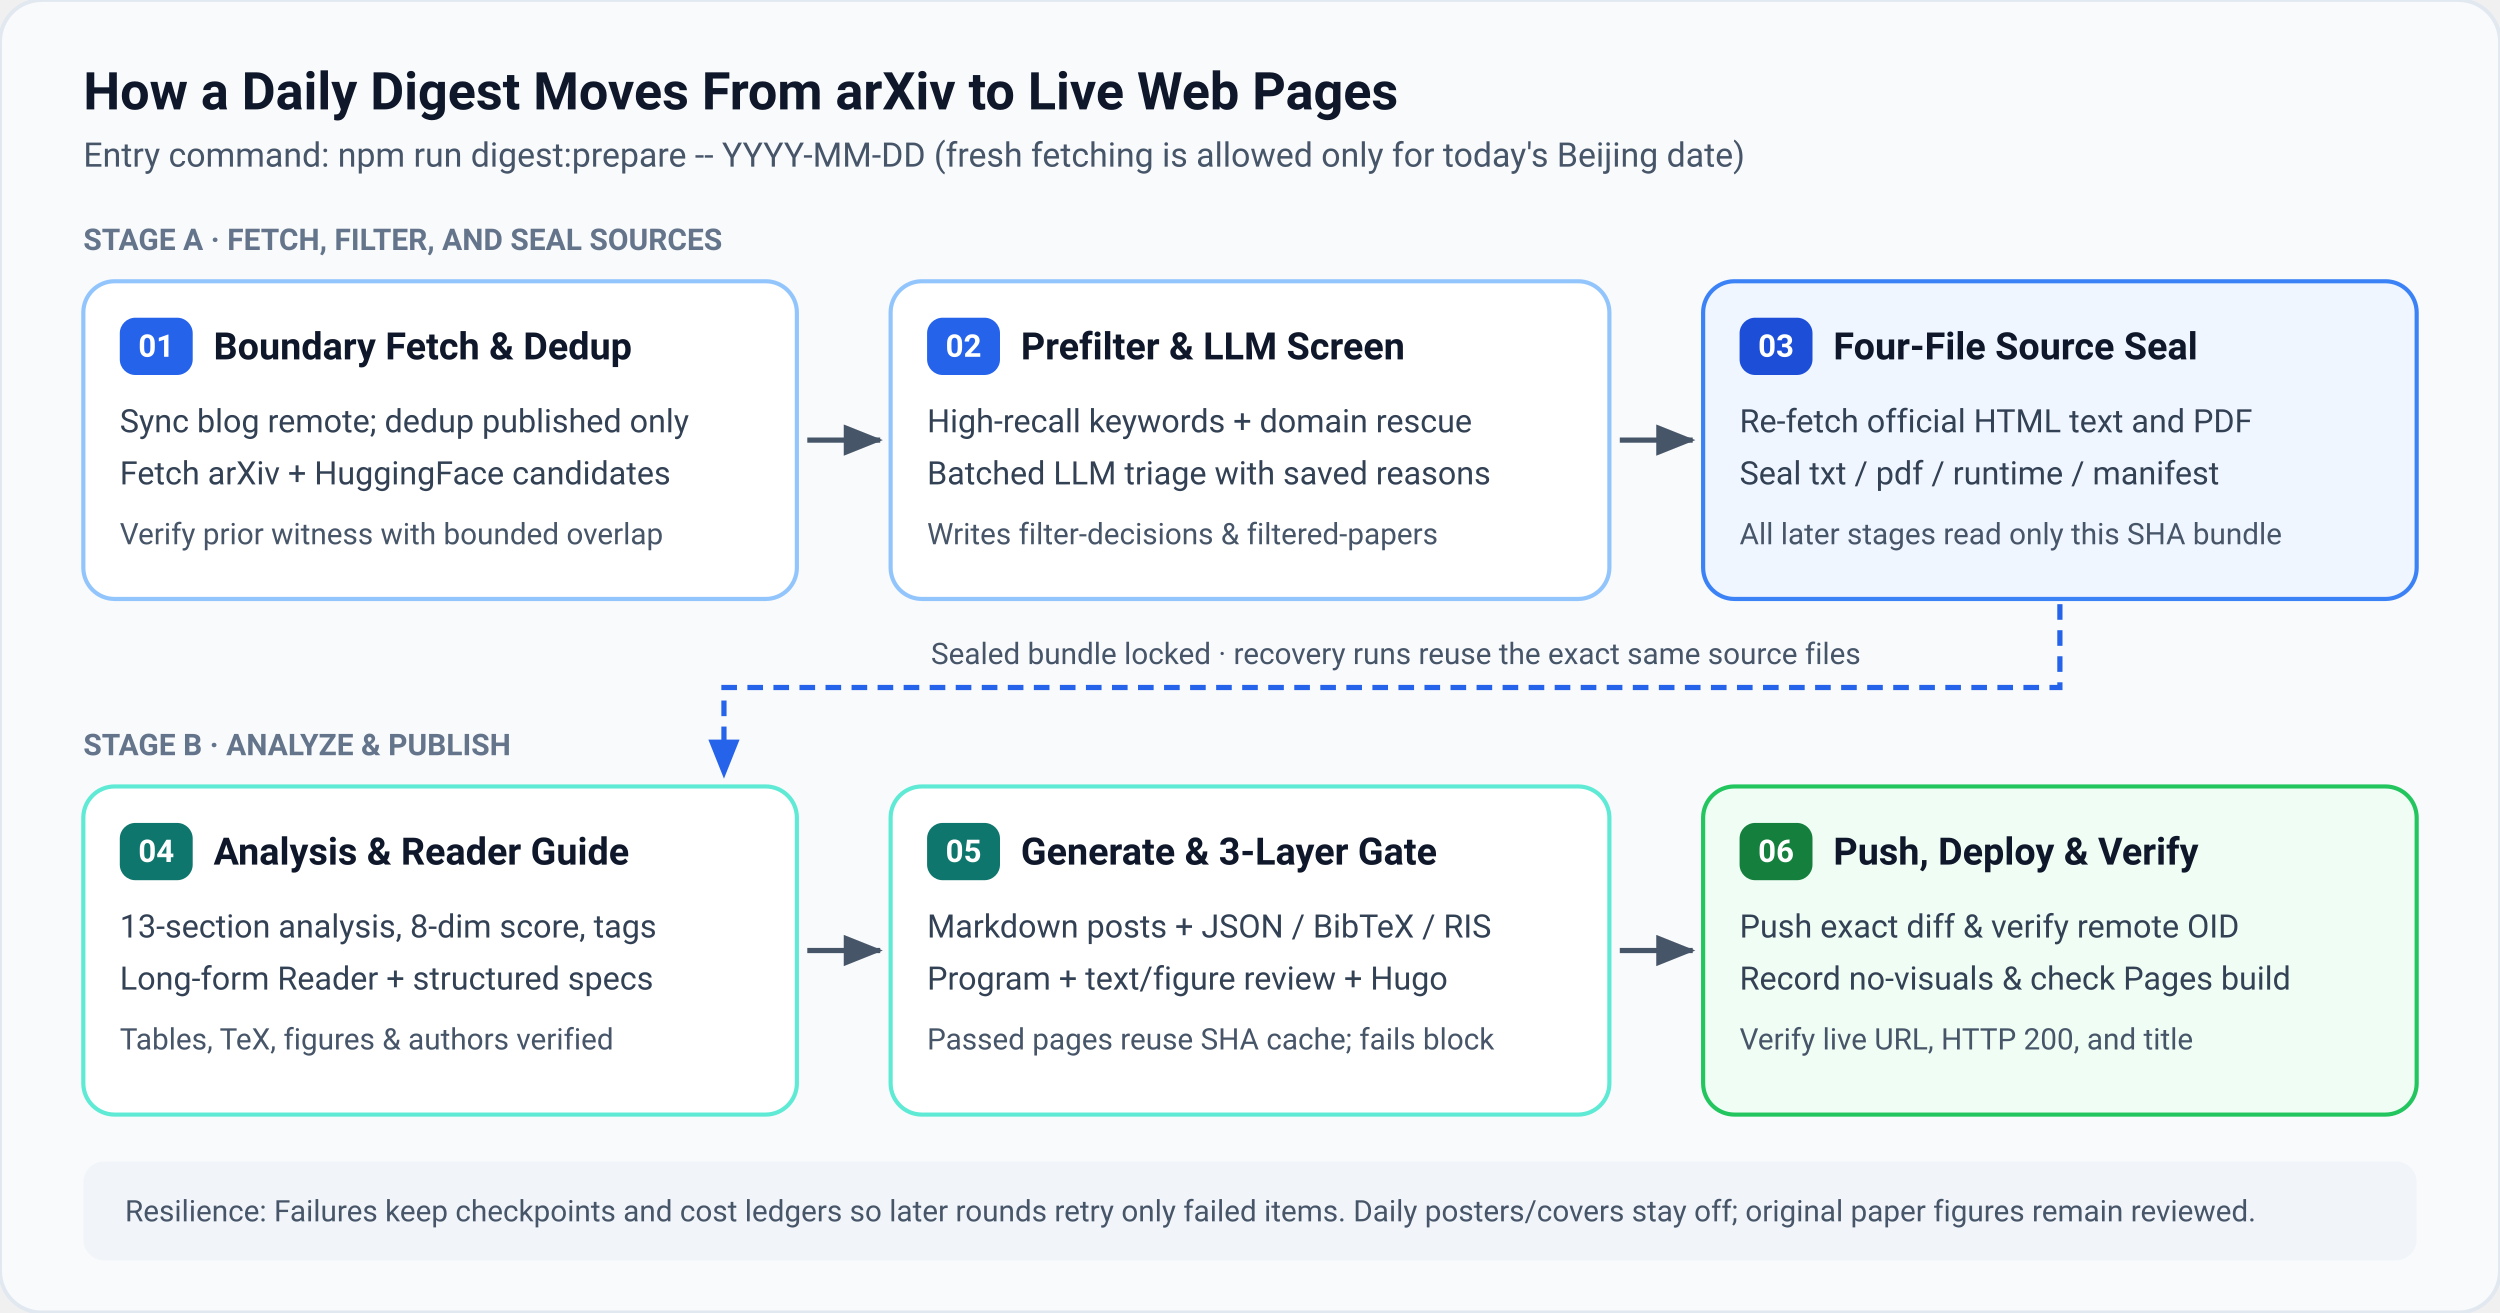
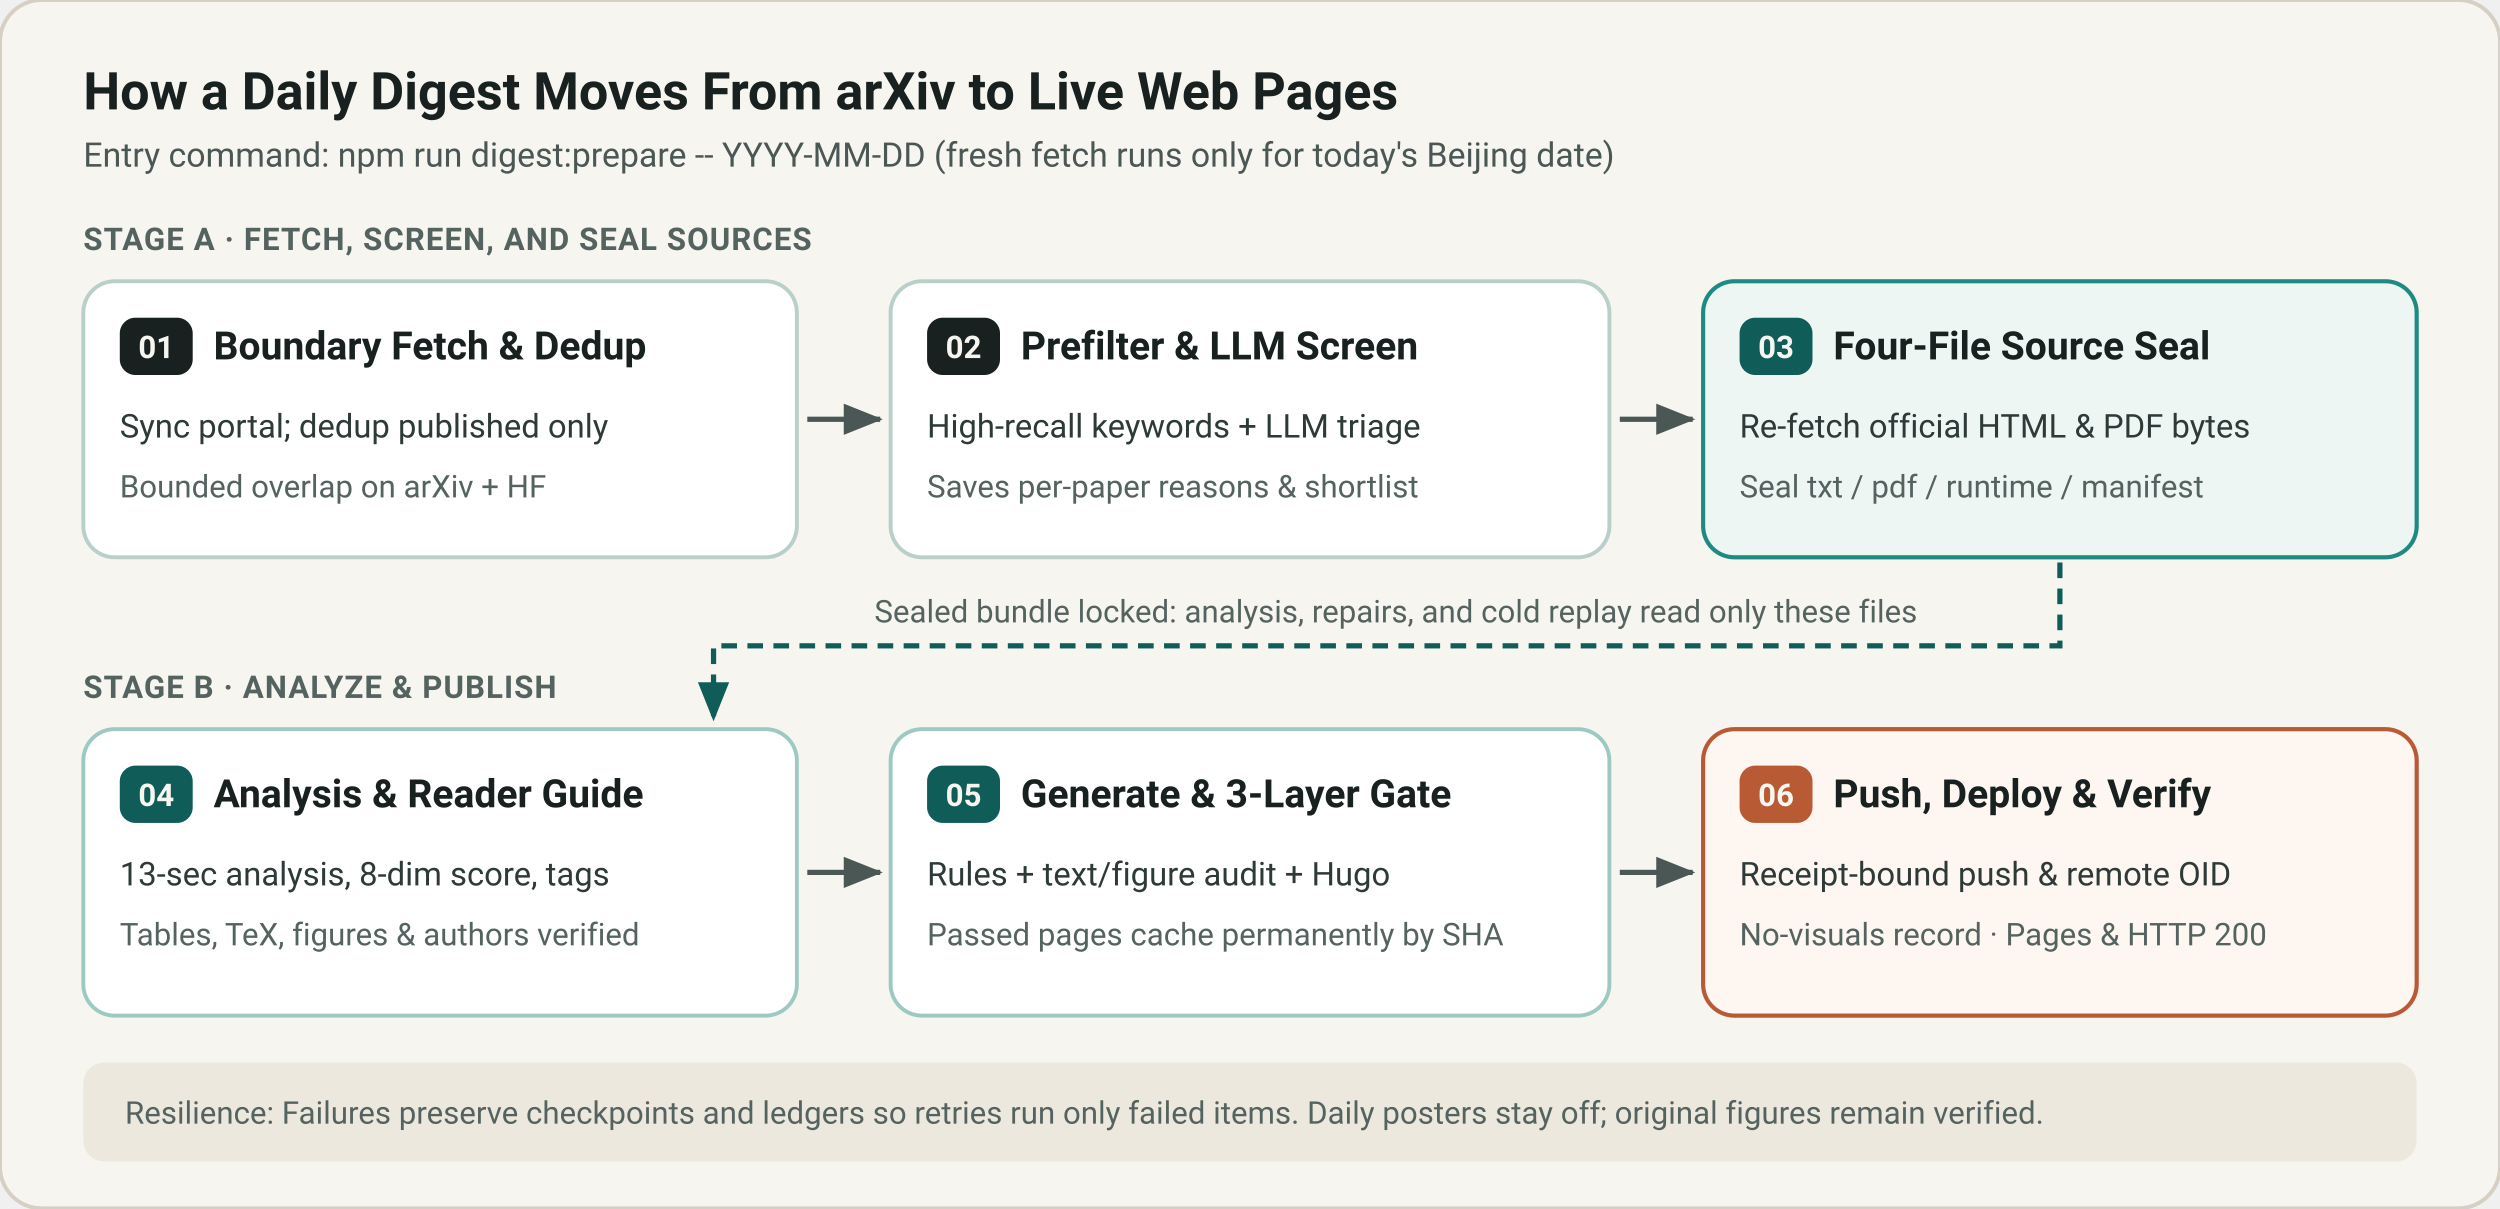
- <svg xmlns="http://www.w3.org/2000/svg" width="960" height="504" viewBox="0 0 960 504" role="img" aria-labelledby="title desc">
+ <svg xmlns="http://www.w3.org/2000/svg" width="960" height="464" viewBox="0 0 960 464" role="img" aria-labelledby="title desc">
  <defs>
    <style>
-       text { font-family: -apple-system, BlinkMacSystemFont, "Segoe UI", Roboto, Helvetica, Arial, sans-serif; fill: #0f172a; }
+       text { font-family: -apple-system, BlinkMacSystemFont, "Segoe UI", Roboto, Helvetica, Arial, sans-serif; fill: #182120; }
      .t-main { font-size: 20px; font-weight: 700; }
-       .t-sub { font-size: 13px; fill: #475569; }
-       .t-row { font-size: 11.5px; font-weight: 700; fill: #64748b; }
-       .t-num { font-size: 12px; font-weight: 700; fill: #ffffff; }
-       .t-card { font-size: 14.5px; font-weight: 700; }
-       .t-body { font-size: 12.4px; fill: #334155; }
-       .t-small { font-size: 11.4px; fill: #475569; }
-       .arr { fill: none; stroke: #475569; stroke-width: 2; marker-end: url(#a-slate); }
-       .arr-down { fill: none; stroke: #2563eb; stroke-width: 2; stroke-dasharray: 6 4; marker-end: url(#a-blue); }
+       .t-sub { font-size: 13px; fill: #4a5755; }
+       .t-row { font-size: 12px; font-weight: 700; fill: #556360; letter-spacing: 0.4px; }
+       .t-num { font-size: 12px; font-weight: 700; fill: #f7f5f0; }
+       .t-card { font-size: 15px; font-weight: 700; }
+       .t-body { font-size: 12.6px; fill: #2d3a38; }
+       .t-small { font-size: 12px; fill: #556360; }
+       .arr { fill: none; stroke: #4a5755; stroke-width: 2; marker-end: url(#a-ink); }
+       .arr-down { fill: none; stroke: #0f5c58; stroke-width: 2; stroke-dasharray: 6 4; marker-end: url(#a-teal); }
    </style>
-     <marker id="a-slate" markerWidth="8" markerHeight="8" refX="7" refY="4" orient="auto">
-       <path d="M0,1 L7.5,4 L0,7 Z" fill="#475569" />
+     <marker id="a-ink" markerWidth="8" markerHeight="8" refX="7" refY="4" orient="auto">
+       <path d="M0,1 L7.5,4 L0,7 Z" fill="#4a5755" />
    </marker>
-     <marker id="a-blue" markerWidth="8" markerHeight="8" refX="7" refY="4" orient="auto">
-       <path d="M0,1 L7.5,4 L0,7 Z" fill="#2563eb" />
+     <marker id="a-teal" markerWidth="8" markerHeight="8" refX="7" refY="4" orient="auto">
+       <path d="M0,1 L7.5,4 L0,7 Z" fill="#0f5c58" />
    </marker>
  </defs>
-   <rect width="960" height="504" rx="16" fill="#f8fafc" stroke="#e2e8f0" stroke-width="1.5" />
+   <rect width="960" height="464" rx="16" fill="#f7f5f0" stroke="#d6cfc3" stroke-width="1.5" />
  <text x="32" y="42" class="t-main">How a Daily Digest Moves From arXiv to Live Web Pages</text>
-   <text x="32" y="64" class="t-sub">Entry command: npm run digest:prepare -- YYYY-MM-DD (fresh fetching is allowed only for today's Beijing date)</text>
-   <text x="32" y="96" class="t-row">STAGE A · FETCH, FILTER, AND SEAL SOURCES</text>
-   <rect x="32" y="108" width="274" height="122" rx="12" fill="#ffffff" stroke="#93c5fd" stroke-width="1.6" />
-   <rect x="46" y="122" width="28" height="22" rx="6" fill="#2563eb" />
-   <text x="60" y="137" text-anchor="middle" class="t-num">01</text>
+   <text x="32" y="64" class="t-sub">Entry command: npm run digest:prepare -- YYYY-MM-DD (fresh fetch runs only for today's Beijing date)</text>
+   <text x="32" y="96" class="t-row">STAGE A · FETCH, SCREEN, AND SEAL SOURCES</text>
+   <rect x="32" y="108" width="274" height="106" rx="12" fill="#ffffff" stroke="#b9cfc9" stroke-width="1.5" />
+   <rect x="46" y="122" width="28" height="22" rx="6" fill="#182120" />
+   <text x="60" y="137.5" text-anchor="middle" class="t-num">01</text>
  <text x="82" y="138" class="t-card">Boundary Fetch &amp; Dedup</text>
-   <text x="46" y="166" class="t-body">Sync blog remote; dedup published only</text>
-   <text x="46" y="186" class="t-body">Fetch arXiv + HuggingFace candidates</text>
-   <text x="46" y="209" class="t-small">Verify prior witness with bounded overlap</text>
-   <path d="M310 169 H338" class="arr" />
-   <rect x="342" y="108" width="276" height="122" rx="12" fill="#ffffff" stroke="#93c5fd" stroke-width="1.6" />
-   <rect x="356" y="122" width="28" height="22" rx="6" fill="#2563eb" />
-   <text x="370" y="137" text-anchor="middle" class="t-num">02</text>
+   <text x="46" y="168" class="t-body">Sync portal; dedup published only</text>
+   <text x="46" y="191" class="t-small">Bounded overlap on arXiv + HF</text>
+   <path d="M310 161 H338" class="arr" />
+   <rect x="342" y="108" width="276" height="106" rx="12" fill="#ffffff" stroke="#b9cfc9" stroke-width="1.5" />
+   <rect x="356" y="122" width="28" height="22" rx="6" fill="#182120" />
+   <text x="370" y="137.5" text-anchor="middle" class="t-num">02</text>
  <text x="392" y="138" class="t-card">Prefilter &amp; LLM Screen</text>
-   <text x="356" y="166" class="t-body">High-recall keywords + domain rescue</text>
-   <text x="356" y="186" class="t-body">Batched LLM triage with saved reasons</text>
-   <text x="356" y="209" class="t-small">Writes filter-decisions &amp; filtered-papers</text>
-   <path d="M622 169 H650" class="arr" />
-   <rect x="654" y="108" width="274" height="122" rx="12" fill="#eff6ff" stroke="#3b82f6" stroke-width="1.6" />
-   <rect x="668" y="122" width="28" height="22" rx="6" fill="#1d4ed8" />
-   <text x="682" y="137" text-anchor="middle" class="t-num">03</text>
-   <text x="704" y="138" class="t-card">Four-File Source Seal</text>
-   <text x="668" y="166" class="t-body">Re-fetch official HTML text and PDF</text>
-   <text x="668" y="186" class="t-body">Seal txt / pdf / runtime / manifest</text>
-   <text x="668" y="209" class="t-small">All later stages read only this SHA bundle</text>
-   <path d="M791 232 V264 H278 V298" class="arr-down" />
-   <text x="536" y="255" text-anchor="middle" class="t-small" fill="#1d4ed8">Sealed bundle locked · recovery runs reuse the exact same source files</text>
-   <text x="32" y="290" class="t-row">STAGE B · ANALYZE &amp; PUBLISH</text>
-   <rect x="32" y="302" width="274" height="126" rx="12" fill="#ffffff" stroke="#5eead4" stroke-width="1.6" />
-   <rect x="46" y="316" width="28" height="22" rx="6" fill="#0f766e" />
-   <text x="60" y="331" text-anchor="middle" class="t-num">04</text>
-   <text x="82" y="332" class="t-card">Analysis &amp; Reader Guide</text>
-   <text x="46" y="360" class="t-body">13-section analysis, 8-dim score, tags</text>
-   <text x="46" y="380" class="t-body">Long-form Reader + structured specs</text>
-   <text x="46" y="403" class="t-small">Tables, TeX, figures &amp; authors verified</text>
-   <path d="M310 365 H338" class="arr" />
-   <rect x="342" y="302" width="276" height="126" rx="12" fill="#ffffff" stroke="#5eead4" stroke-width="1.6" />
-   <rect x="356" y="316" width="28" height="22" rx="6" fill="#0f766e" />
-   <text x="370" y="331" text-anchor="middle" class="t-num">05</text>
-   <text x="392" y="332" class="t-card">Generate &amp; 3-Layer Gate</text>
-   <text x="356" y="360" class="t-body">Markdown posts + JSON / BibTeX / RIS</text>
-   <text x="356" y="380" class="t-body">Program + text/figure review + Hugo</text>
-   <text x="356" y="403" class="t-small">Passed pages reuse SHA cache; fails block</text>
-   <path d="M622 365 H650" class="arr" />
-   <rect x="654" y="302" width="274" height="126" rx="12" fill="#f0fdf4" stroke="#22c55e" stroke-width="1.6" />
-   <rect x="668" y="316" width="28" height="22" rx="6" fill="#15803d" />
-   <text x="682" y="331" text-anchor="middle" class="t-num">06</text>
-   <text x="704" y="332" class="t-card">Push, Deploy &amp; Verify</text>
-   <text x="668" y="360" class="t-body">Push exact diff &amp; verify remote OID</text>
-   <text x="668" y="380" class="t-body">Record no-visuals &amp; check Pages build</text>
-   <text x="668" y="403" class="t-small">Verify live URL, HTTP 200, and title</text>
-   <rect x="32" y="446" width="896" height="38" rx="8" fill="#f1f5f9" />
-   <text x="48" y="469" class="t-small">Resilience: Failures keep checkpoints and cost ledgers so later rounds retry only failed items. Daily posters/covers stay off; original paper figures remain reviewed.</text>
+   <text x="356" y="168" class="t-body">High-recall keywords + LLM triage</text>
+   <text x="356" y="191" class="t-small">Saves per-paper reasons &amp; shortlist</text>
+   <path d="M622 161 H650" class="arr" />
+   <rect x="654" y="108" width="274" height="106" rx="12" fill="#eef6f4" stroke="#1f8a82" stroke-width="1.6" />
+   <rect x="668" y="122" width="28" height="22" rx="6" fill="#0f5c58" />
+   <text x="682" y="137.5" text-anchor="middle" class="t-num">03</text>
+   <text x="704" y="138" class="t-card" fill="#0f5c58">Four-File Source Seal</text>
+   <text x="668" y="168" class="t-body">Re-fetch official HTML &amp; PDF bytes</text>
+   <text x="668" y="191" class="t-small">Seal txt / pdf / runtime / manifest</text>
+   <path d="M791 216 V248 H274 V276" class="arr-down" />
+   <text x="536" y="239" text-anchor="middle" class="t-small" fill="#0f5c58">Sealed bundle locked: analysis, repairs, and cold replay read only these files</text>
+   <text x="32" y="268" class="t-row">STAGE B · ANALYZE &amp; PUBLISH</text>
+   <rect x="32" y="280" width="274" height="110" rx="12" fill="#ffffff" stroke="#9ec9c3" stroke-width="1.5" />
+   <rect x="46" y="294" width="28" height="22" rx="6" fill="#0f5c58" />
+   <text x="60" y="309.5" text-anchor="middle" class="t-num">04</text>
+   <text x="82" y="310" class="t-card">Analysis &amp; Reader Guide</text>
+   <text x="46" y="340" class="t-body">13-sec analysis, 8-dim score, tags</text>
+   <text x="46" y="363" class="t-small">Tables, TeX, figures &amp; authors verified</text>
+   <path d="M310 335 H338" class="arr" />
+   <rect x="342" y="280" width="276" height="110" rx="12" fill="#ffffff" stroke="#9ec9c3" stroke-width="1.5" />
+   <rect x="356" y="294" width="28" height="22" rx="6" fill="#0f5c58" />
+   <text x="370" y="309.5" text-anchor="middle" class="t-num">05</text>
+   <text x="392" y="310" class="t-card">Generate &amp; 3-Layer Gate</text>
+   <text x="356" y="340" class="t-body">Rules + text/figure audit + Hugo</text>
+   <text x="356" y="363" class="t-small">Passed pages cache permanently by SHA</text>
+   <path d="M622 335 H650" class="arr" />
+   <rect x="654" y="280" width="274" height="110" rx="12" fill="#fdf6f1" stroke="#b85a34" stroke-width="1.6" />
+   <rect x="668" y="294" width="28" height="22" rx="6" fill="#b85a34" />
+   <text x="682" y="309.5" text-anchor="middle" class="t-num">06</text>
+   <text x="704" y="310" class="t-card" fill="#a64d2a">Push, Deploy &amp; Verify</text>
+   <text x="668" y="340" class="t-body">Receipt-bound push &amp; remote OID</text>
+   <text x="668" y="363" class="t-small">No-visuals record · Pages &amp; HTTP 200</text>
+   <rect x="32" y="408" width="896" height="38" rx="8" fill="#ece8de" />
+   <text x="48" y="431.5" class="t-small">Resilience: Failures preserve checkpoints and ledgers so retries run only failed items. Daily posters stay off; original figures remain verified.</text>
</svg>
